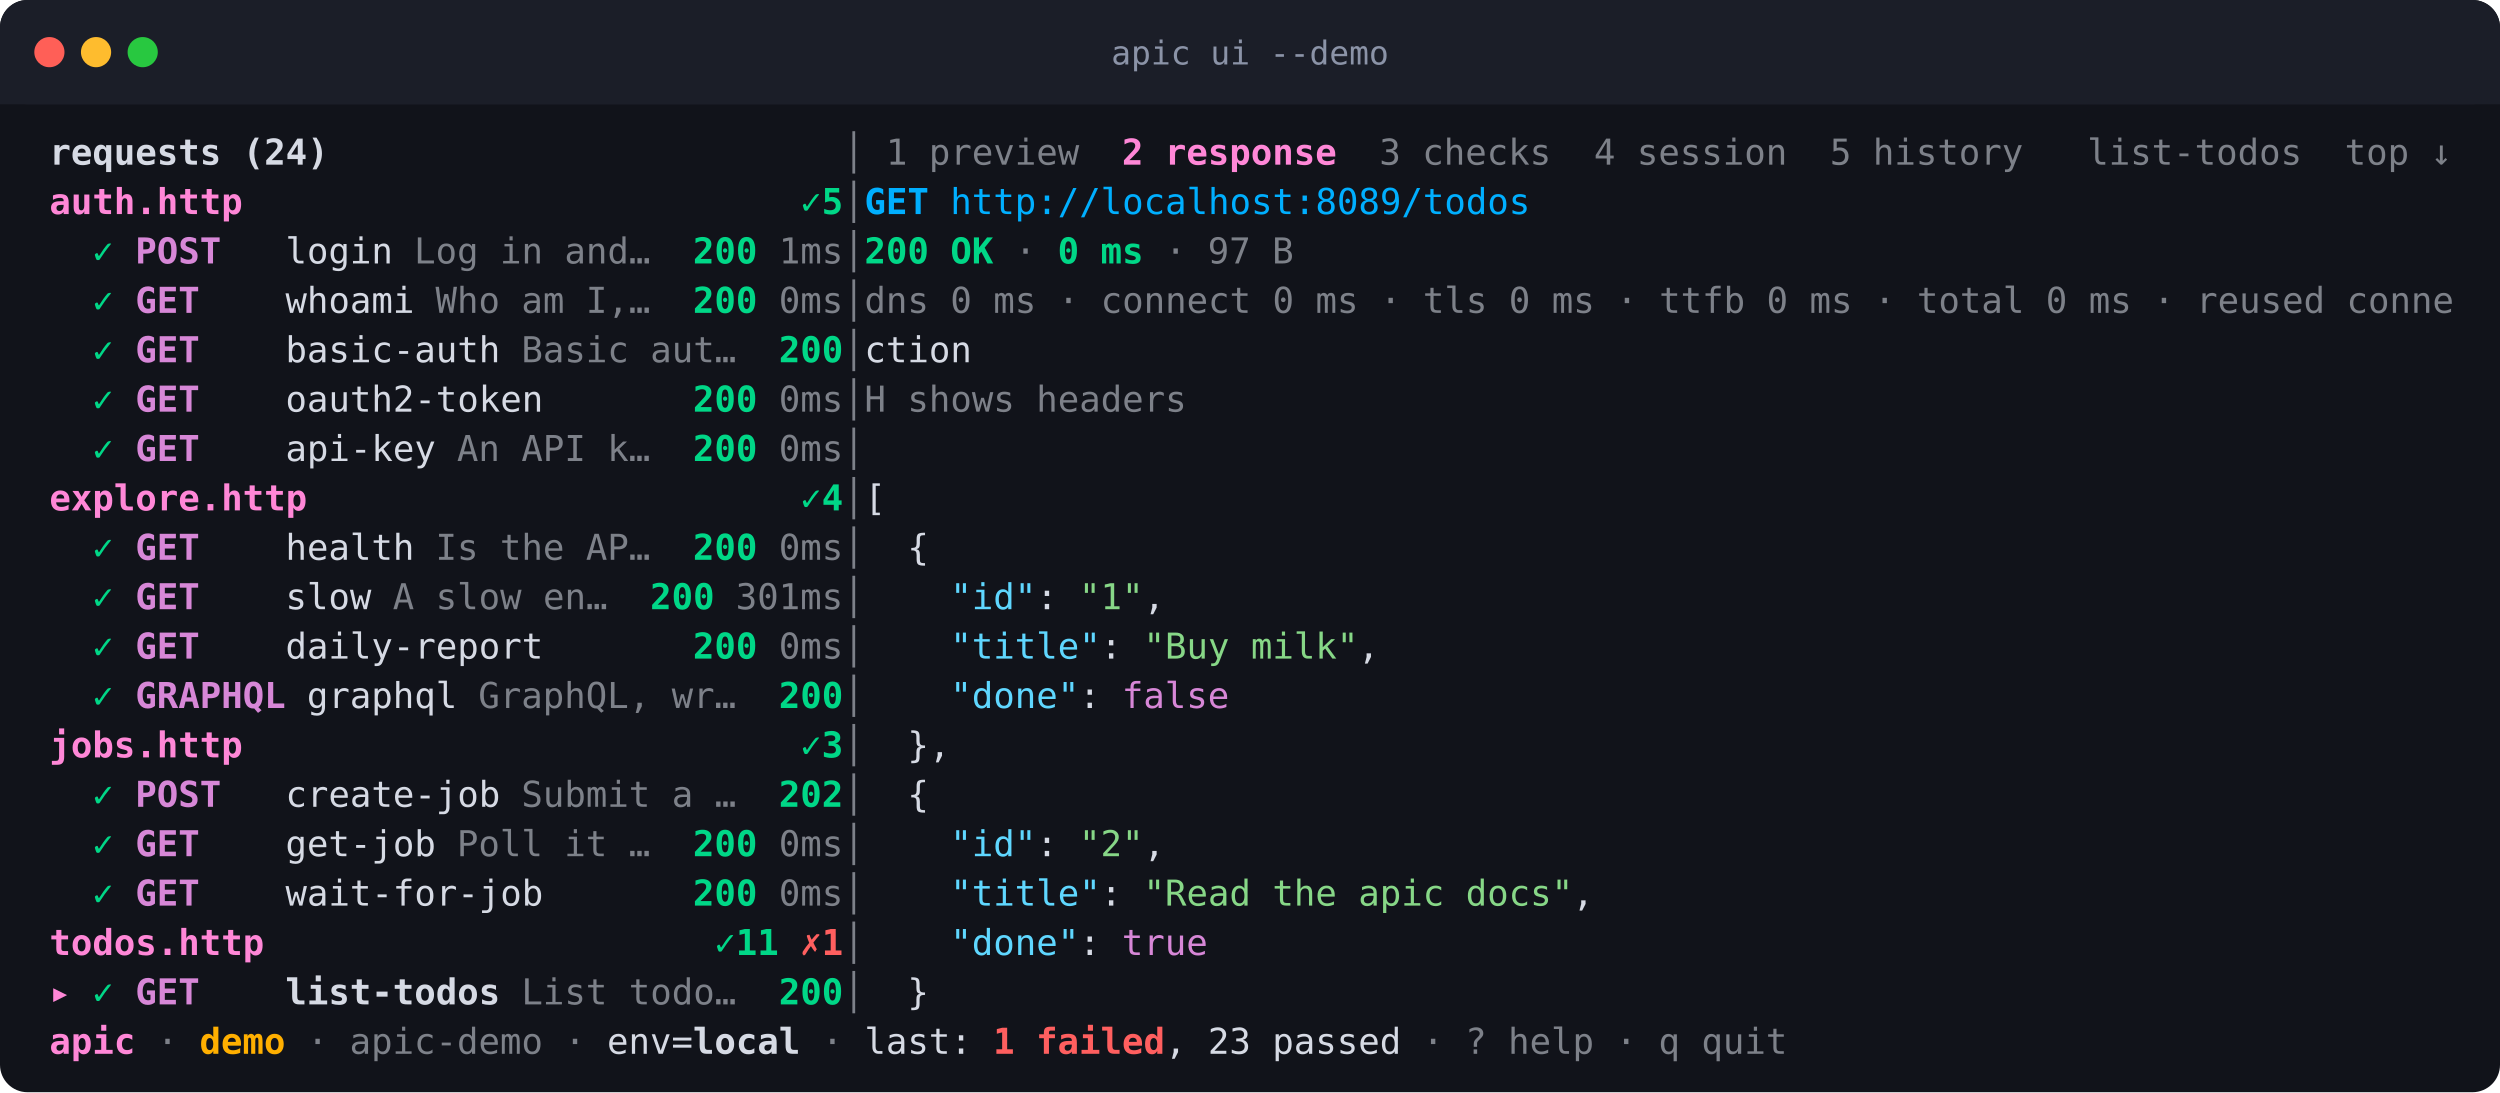
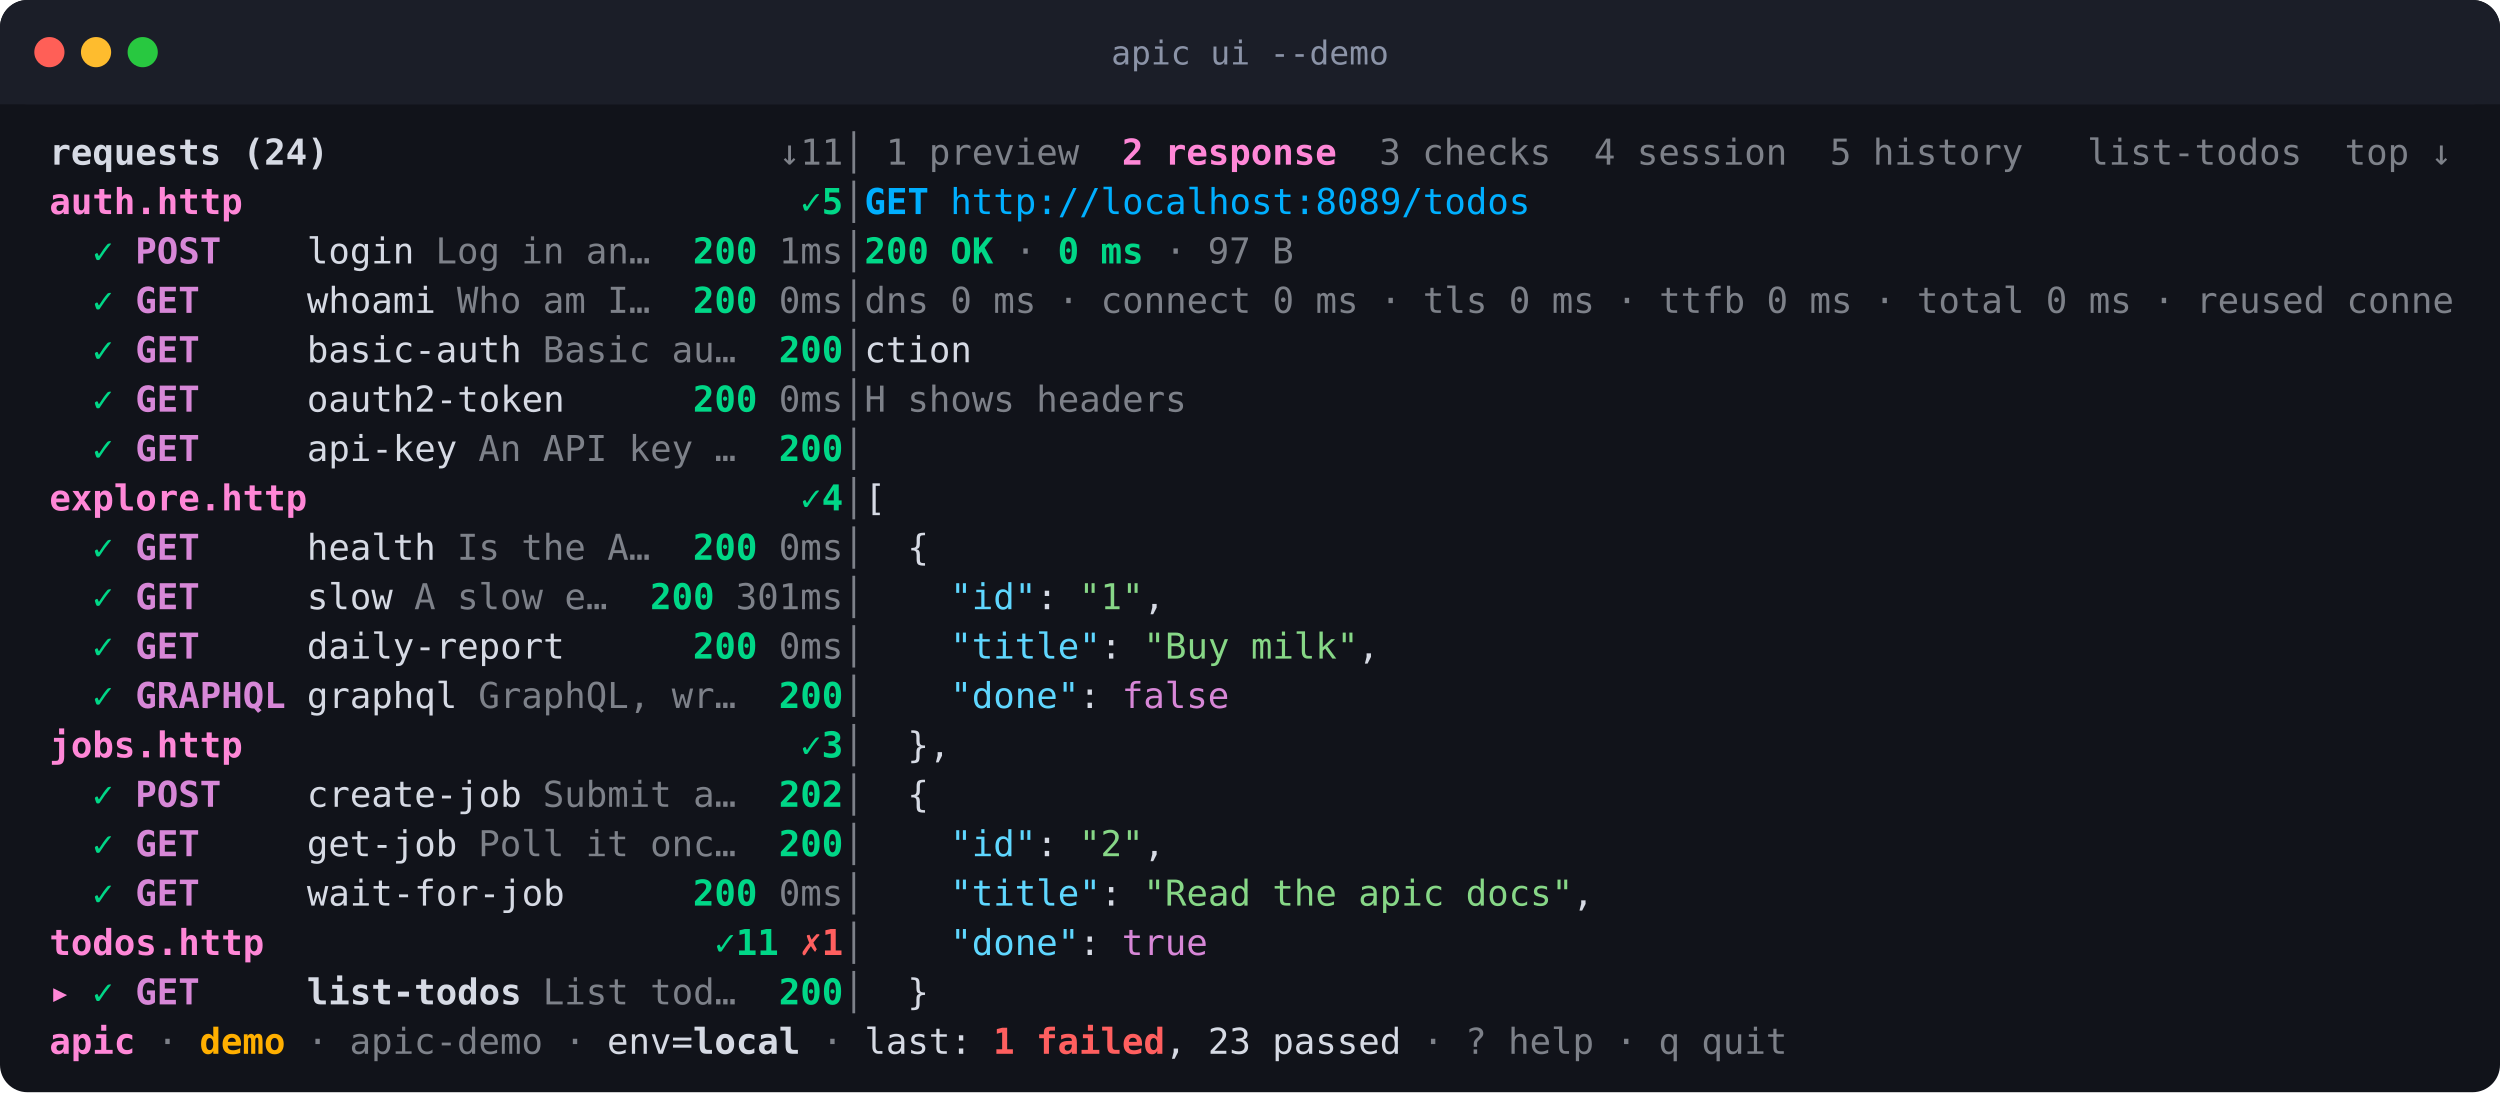
<svg xmlns="http://www.w3.org/2000/svg" width="911" height="398" viewBox="0 0 911 398" font-family="ui-monospace,SFMono-Regular,Menlo,Consolas,monospace" font-size="13">
  <rect width="911" height="398" rx="10" fill="#11131a" />
  <rect width="911" height="38" rx="10" fill="#1b1e28" />
  <rect y="28" width="911" height="10" fill="#1b1e28" />
  <circle cx="18" cy="19" r="5.5" fill="#ff5f57" />
  <circle cx="35" cy="19" r="5.5" fill="#febc2e" />
  <circle cx="52" cy="19" r="5.5" fill="#28c840" />
  <text x="455.5" y="23.5" fill="#8b93a7" text-anchor="middle" font-size="12">apic ui --demo</text>
  <text x="18.0 25.8 33.6 41.5 49.3 57.1 64.9 72.7 80.5 88.4 96.2 104.0 111.8" y="60.0" fill="#d6dae4" font-weight="bold" xml:space="preserve">requests (24)</text>
+   <text x="283.8 291.6 299.4" y="60.0" fill="#d6dae4" opacity="0.55" xml:space="preserve">↓11</text>
  <text x="307.2" y="60.0" fill="#d6dae4" opacity="0.55" xml:space="preserve">│</text>
  <text x="315.0 322.9 330.7 338.5 346.3 354.1 361.9 369.8 377.6 385.4 393.2" y="60.0" fill="#d6dae4" opacity="0.55" xml:space="preserve"> 1 preview </text>
  <text x="401.0 408.8 416.7 424.5 432.3 440.1 447.9 455.7 463.6 471.4 479.2 487.0" y="60.0" fill="#ff87d7" font-weight="bold" xml:space="preserve"> 2 response </text>
  <text x="494.8 502.6 510.5 518.3 526.1 533.9 541.7 549.5 557.4 565.2" y="60.0" fill="#d6dae4" opacity="0.55" xml:space="preserve"> 3 checks </text>
  <text x="573.0 580.8 588.6 596.4 604.3 612.1 619.9 627.7 635.5 643.3 651.2" y="60.0" fill="#d6dae4" opacity="0.55" xml:space="preserve"> 4 session </text>
  <text x="659.0 666.8 674.6 682.4 690.2 698.1 705.9 713.7 721.5 729.3 737.1" y="60.0" fill="#d6dae4" opacity="0.55" xml:space="preserve"> 5 history </text>
  <text x="760.6 768.4 776.2 784.0 791.9 799.7 807.5 815.3 823.1 830.9" y="60.0" fill="#d6dae4" opacity="0.55" xml:space="preserve">list-todos</text>
  <text x="854.4 862.2 870.0 877.8 885.7" y="60.0" fill="#d6dae4" opacity="0.55" xml:space="preserve">top ↓</text>
  <text x="18.0 25.8 33.6 41.5 49.3 57.1 64.9 72.7 80.5" y="78.0" fill="#ff87d7" font-weight="bold" xml:space="preserve">auth.http</text>
  <text x="291.6 299.4" y="78.0" fill="#00d787" font-weight="bold" xml:space="preserve">✓5</text>
  <text x="307.2" y="78.0" fill="#d6dae4" opacity="0.55" xml:space="preserve">│</text>
  <text x="315.0 322.9 330.7" y="78.0" fill="#00afff" font-weight="bold" xml:space="preserve">GET</text>
  <text x="346.3 354.1 361.9 369.8 377.6 385.4 393.2 401.0 408.8 416.7 424.5 432.3 440.1 447.9 455.7 463.6 471.4 479.2 487.0 494.8 502.6 510.5 518.3 526.1 533.9 541.7 549.5" y="78.0" fill="#00afff" xml:space="preserve">http://localhost:8089/todos</text>
  <text x="33.6" y="96.0" fill="#00d787" font-weight="bold" xml:space="preserve">✓</text>
-   <text x="49.3 57.1 64.9 72.7 80.5 88.4" y="96.0" fill="#d787d7" font-weight="bold" xml:space="preserve">POST  </text>
-   <text x="96.2 104.0 111.8 119.6 127.4 135.3 143.1" y="96.0" fill="#d6dae4" xml:space="preserve"> login </text>
-   <text x="150.9 158.7 166.5 174.3 182.2 190.0 197.8 205.6 213.4 221.2 229.1" y="96.0" fill="#d6dae4" opacity="0.55" xml:space="preserve">Log in and…</text>
+   <text x="49.3 57.1 64.9 72.7 80.5 88.4 96.2" y="96.0" fill="#d787d7" font-weight="bold" xml:space="preserve">POST   </text>
+   <text x="104.0 111.8 119.6 127.4 135.3 143.1 150.9" y="96.0" fill="#d6dae4" xml:space="preserve"> login </text>
+   <text x="158.7 166.5 174.3 182.2 190.0 197.8 205.6 213.4 221.2 229.1" y="96.0" fill="#d6dae4" opacity="0.55" xml:space="preserve">Log in an…</text>
  <text x="252.5 260.3 268.1" y="96.0" fill="#00d787" font-weight="bold" xml:space="preserve">200</text>
  <text x="283.8 291.6 299.4" y="96.0" fill="#d6dae4" opacity="0.55" xml:space="preserve">1ms</text>
  <text x="307.2" y="96.0" fill="#d6dae4" opacity="0.55" xml:space="preserve">│</text>
  <text x="315.0 322.9 330.7 338.5 346.3 354.1" y="96.0" fill="#00d787" font-weight="bold" xml:space="preserve">200 OK</text>
  <text x="369.8" y="96.0" fill="#d6dae4" opacity="0.55" xml:space="preserve">·</text>
  <text x="385.4 393.2 401.0 408.8" y="96.0" fill="#00d787" font-weight="bold" xml:space="preserve">0 ms</text>
  <text x="424.5" y="96.0" fill="#d6dae4" opacity="0.55" xml:space="preserve">·</text>
  <text x="440.1 447.9 455.7 463.6" y="96.0" fill="#d6dae4" opacity="0.55" xml:space="preserve">97 B</text>
  <text x="33.6" y="114.0" fill="#00d787" font-weight="bold" xml:space="preserve">✓</text>
-   <text x="49.3 57.1 64.9 72.7 80.5 88.4" y="114.0" fill="#d787d7" font-weight="bold" xml:space="preserve">GET   </text>
-   <text x="96.2 104.0 111.8 119.6 127.4 135.3 143.1 150.9" y="114.0" fill="#d6dae4" xml:space="preserve"> whoami </text>
-   <text x="158.7 166.5 174.3 182.2 190.0 197.8 205.6 213.4 221.2 229.1" y="114.0" fill="#d6dae4" opacity="0.55" xml:space="preserve">Who am I,…</text>
+   <text x="49.3 57.1 64.9 72.7 80.5 88.4 96.2" y="114.0" fill="#d787d7" font-weight="bold" xml:space="preserve">GET    </text>
+   <text x="104.0 111.8 119.6 127.4 135.3 143.1 150.9 158.7" y="114.0" fill="#d6dae4" xml:space="preserve"> whoami </text>
+   <text x="166.5 174.3 182.2 190.0 197.8 205.6 213.4 221.2 229.1" y="114.0" fill="#d6dae4" opacity="0.55" xml:space="preserve">Who am I…</text>
  <text x="252.5 260.3 268.1" y="114.0" fill="#00d787" font-weight="bold" xml:space="preserve">200</text>
  <text x="283.8 291.6 299.4" y="114.0" fill="#d6dae4" opacity="0.55" xml:space="preserve">0ms</text>
  <text x="307.2" y="114.0" fill="#d6dae4" opacity="0.55" xml:space="preserve">│</text>
  <text x="315.0 322.9 330.7 338.5 346.3 354.1 361.9 369.8 377.6 385.4 393.2 401.0 408.8 416.7 424.5 432.3 440.1 447.9 455.7 463.6 471.4 479.2 487.0 494.8 502.6 510.5 518.3 526.1 533.9 541.7 549.5 557.4 565.2 573.0 580.8 588.6 596.4 604.3 612.1 619.9 627.7 635.5 643.3 651.2 659.0 666.8 674.6 682.4 690.2 698.1 705.9 713.7 721.5 729.3 737.1 745.0 752.8 760.6 768.4 776.2 784.0 791.9 799.7 807.5 815.3 823.1 830.9 838.8 846.6 854.4 862.2 870.0 877.8 885.7" y="114.0" fill="#d6dae4" opacity="0.55" xml:space="preserve">dns 0 ms · connect 0 ms · tls 0 ms · ttfb 0 ms · total 0 ms · reused conne</text>
  <text x="33.6" y="132.0" fill="#00d787" font-weight="bold" xml:space="preserve">✓</text>
-   <text x="49.3 57.1 64.9 72.7 80.5 88.4" y="132.0" fill="#d787d7" font-weight="bold" xml:space="preserve">GET   </text>
-   <text x="96.2 104.0 111.8 119.6 127.4 135.3 143.1 150.9 158.7 166.5 174.3 182.2" y="132.0" fill="#d6dae4" xml:space="preserve"> basic-auth </text>
-   <text x="190.0 197.8 205.6 213.4 221.2 229.1 236.9 244.7 252.5 260.3" y="132.0" fill="#d6dae4" opacity="0.55" xml:space="preserve">Basic aut…</text>
+   <text x="49.3 57.1 64.9 72.7 80.5 88.4 96.2" y="132.0" fill="#d787d7" font-weight="bold" xml:space="preserve">GET    </text>
+   <text x="104.0 111.8 119.6 127.4 135.3 143.1 150.9 158.7 166.5 174.3 182.2 190.0" y="132.0" fill="#d6dae4" xml:space="preserve"> basic-auth </text>
+   <text x="197.8 205.6 213.4 221.2 229.1 236.9 244.7 252.5 260.3" y="132.0" fill="#d6dae4" opacity="0.55" xml:space="preserve">Basic au…</text>
  <text x="283.8 291.6 299.4" y="132.0" fill="#00d787" font-weight="bold" xml:space="preserve">200</text>
  <text x="307.2" y="132.0" fill="#d6dae4" opacity="0.55" xml:space="preserve">│</text>
  <text x="315.0 322.9 330.7 338.5 346.3 354.1 361.9 369.8 377.6 385.4 393.2 401.0 408.8 416.7 424.5 432.3 440.1 447.9 455.7 463.6 471.4 479.2 487.0 494.8 502.6 510.5 518.3 526.1 533.9 541.7 549.5 557.4 565.2 573.0 580.8 588.6 596.4 604.3 612.1 619.9 627.7 635.5 643.3 651.2 659.0 666.8 674.6 682.4 690.2 698.1 705.9 713.7 721.5 729.3 737.1 745.0 752.8 760.6 768.4 776.2 784.0 791.9 799.7 807.5 815.3 823.1 830.9 838.8 846.6 854.4 862.2 870.0 877.8 885.7" y="132.0" fill="#d6dae4" xml:space="preserve">ction                                                                     </text>
  <text x="33.6" y="150.0" fill="#00d787" font-weight="bold" xml:space="preserve">✓</text>
-   <text x="49.3 57.1 64.9 72.7 80.5 88.4" y="150.0" fill="#d787d7" font-weight="bold" xml:space="preserve">GET   </text>
-   <text x="96.2 104.0 111.8 119.6 127.4 135.3 143.1 150.9 158.7 166.5 174.3 182.2 190.0 197.8 205.6 213.4 221.2 229.1 236.9 244.7" y="150.0" fill="#d6dae4" xml:space="preserve"> oauth2-token       </text>
+   <text x="49.3 57.1 64.9 72.7 80.5 88.4 96.2" y="150.0" fill="#d787d7" font-weight="bold" xml:space="preserve">GET    </text>
+   <text x="104.0 111.8 119.6 127.4 135.3 143.1 150.9 158.7 166.5 174.3 182.2 190.0 197.8 205.6 213.4 221.2 229.1 236.9 244.7" y="150.0" fill="#d6dae4" xml:space="preserve"> oauth2-token      </text>
  <text x="252.5 260.3 268.1" y="150.0" fill="#00d787" font-weight="bold" xml:space="preserve">200</text>
  <text x="283.8 291.6 299.4" y="150.0" fill="#d6dae4" opacity="0.55" xml:space="preserve">0ms</text>
  <text x="307.2" y="150.0" fill="#d6dae4" opacity="0.55" xml:space="preserve">│</text>
  <text x="315.0 322.9 330.7 338.5 346.3 354.1 361.9 369.8 377.6 385.4 393.2 401.0 408.8 416.7 424.5" y="150.0" fill="#d6dae4" opacity="0.55" xml:space="preserve">H shows headers</text>
  <text x="33.6" y="168.0" fill="#00d787" font-weight="bold" xml:space="preserve">✓</text>
-   <text x="49.3 57.1 64.9 72.7 80.5 88.4" y="168.0" fill="#d787d7" font-weight="bold" xml:space="preserve">GET   </text>
-   <text x="96.2 104.0 111.8 119.6 127.4 135.3 143.1 150.9 158.7" y="168.0" fill="#d6dae4" xml:space="preserve"> api-key </text>
-   <text x="166.5 174.3 182.2 190.0 197.8 205.6 213.4 221.2 229.1" y="168.0" fill="#d6dae4" opacity="0.55" xml:space="preserve">An API k…</text>
-   <text x="252.5 260.3 268.1" y="168.0" fill="#00d787" font-weight="bold" xml:space="preserve">200</text>
-   <text x="283.8 291.6 299.4" y="168.0" fill="#d6dae4" opacity="0.55" xml:space="preserve">0ms</text>
+   <text x="49.3 57.1 64.9 72.7 80.5 88.4 96.2" y="168.0" fill="#d787d7" font-weight="bold" xml:space="preserve">GET    </text>
+   <text x="104.0 111.8 119.6 127.4 135.3 143.1 150.9 158.7 166.5" y="168.0" fill="#d6dae4" xml:space="preserve"> api-key </text>
+   <text x="174.3 182.2 190.0 197.8 205.6 213.4 221.2 229.1 236.9 244.7 252.5 260.3" y="168.0" fill="#d6dae4" opacity="0.55" xml:space="preserve">An API key …</text>
+   <text x="283.8 291.6 299.4" y="168.0" fill="#00d787" font-weight="bold" xml:space="preserve">200</text>
  <text x="307.2" y="168.0" fill="#d6dae4" opacity="0.55" xml:space="preserve">│</text>
  <text x="18.0 25.8 33.6 41.5 49.3 57.1 64.9 72.7 80.5 88.4 96.2 104.0" y="186.0" fill="#ff87d7" font-weight="bold" xml:space="preserve">explore.http</text>
  <text x="291.6 299.4" y="186.0" fill="#00d787" font-weight="bold" xml:space="preserve">✓4</text>
  <text x="307.2" y="186.0" fill="#d6dae4" opacity="0.55" xml:space="preserve">│</text>
  <text x="315.0 322.9 330.7 338.5 346.3 354.1 361.9 369.8 377.6 385.4 393.2 401.0 408.8 416.7 424.5 432.3 440.1 447.9 455.7 463.6 471.4 479.2 487.0 494.8 502.6 510.5 518.3 526.1 533.9 541.7 549.5 557.4 565.2 573.0 580.8 588.6 596.4 604.3 612.1 619.9 627.7 635.5 643.3 651.2 659.0 666.8 674.6 682.4 690.2 698.1 705.9 713.7 721.5 729.3 737.1 745.0 752.8 760.6 768.4 776.2 784.0 791.9 799.7 807.5 815.3 823.1 830.9 838.8 846.6 854.4 862.2 870.0 877.8 885.7" y="186.0" fill="#d6dae4" xml:space="preserve">[                                                                         </text>
  <text x="33.6" y="204.0" fill="#00d787" font-weight="bold" xml:space="preserve">✓</text>
-   <text x="49.3 57.1 64.9 72.7 80.5 88.4" y="204.0" fill="#d787d7" font-weight="bold" xml:space="preserve">GET   </text>
-   <text x="96.2 104.0 111.8 119.6 127.4 135.3 143.1 150.9" y="204.0" fill="#d6dae4" xml:space="preserve"> health </text>
-   <text x="158.7 166.5 174.3 182.2 190.0 197.8 205.6 213.4 221.2 229.1" y="204.0" fill="#d6dae4" opacity="0.55" xml:space="preserve">Is the AP…</text>
+   <text x="49.3 57.1 64.9 72.7 80.5 88.4 96.2" y="204.0" fill="#d787d7" font-weight="bold" xml:space="preserve">GET    </text>
+   <text x="104.0 111.8 119.6 127.4 135.3 143.1 150.9 158.7" y="204.0" fill="#d6dae4" xml:space="preserve"> health </text>
+   <text x="166.5 174.3 182.2 190.0 197.8 205.6 213.4 221.2 229.1" y="204.0" fill="#d6dae4" opacity="0.55" xml:space="preserve">Is the A…</text>
  <text x="252.5 260.3 268.1" y="204.0" fill="#00d787" font-weight="bold" xml:space="preserve">200</text>
  <text x="283.8 291.6 299.4" y="204.0" fill="#d6dae4" opacity="0.55" xml:space="preserve">0ms</text>
  <text x="307.2" y="204.0" fill="#d6dae4" opacity="0.55" xml:space="preserve">│</text>
  <text x="315.0 322.9 330.7 338.5 346.3 354.1 361.9 369.8 377.6 385.4 393.2 401.0 408.8 416.7 424.5 432.3 440.1 447.9 455.7 463.6 471.4 479.2 487.0 494.8 502.6 510.5 518.3 526.1 533.9 541.7 549.5 557.4 565.2 573.0 580.8 588.6 596.4 604.3 612.1 619.9 627.7 635.5 643.3 651.2 659.0 666.8 674.6 682.4 690.2 698.1 705.9 713.7 721.5 729.3 737.1 745.0 752.8 760.6 768.4 776.2 784.0 791.9 799.7 807.5 815.3 823.1 830.9 838.8 846.6 854.4 862.2 870.0 877.8 885.7" y="204.0" fill="#d6dae4" xml:space="preserve">  {                                                                       </text>
  <text x="33.6" y="222.0" fill="#00d787" font-weight="bold" xml:space="preserve">✓</text>
-   <text x="49.3 57.1 64.9 72.7 80.5 88.4" y="222.0" fill="#d787d7" font-weight="bold" xml:space="preserve">GET   </text>
-   <text x="96.2 104.0 111.8 119.6 127.4 135.3" y="222.0" fill="#d6dae4" xml:space="preserve"> slow </text>
-   <text x="143.1 150.9 158.7 166.5 174.3 182.2 190.0 197.8 205.6 213.4" y="222.0" fill="#d6dae4" opacity="0.55" xml:space="preserve">A slow en…</text>
+   <text x="49.3 57.1 64.9 72.7 80.5 88.4 96.2" y="222.0" fill="#d787d7" font-weight="bold" xml:space="preserve">GET    </text>
+   <text x="104.0 111.8 119.6 127.4 135.3 143.1" y="222.0" fill="#d6dae4" xml:space="preserve"> slow </text>
+   <text x="150.9 158.7 166.5 174.3 182.2 190.0 197.8 205.6 213.4" y="222.0" fill="#d6dae4" opacity="0.55" xml:space="preserve">A slow e…</text>
  <text x="236.9 244.7 252.5" y="222.0" fill="#00d787" font-weight="bold" xml:space="preserve">200</text>
  <text x="268.1 276.0 283.8 291.6 299.4" y="222.0" fill="#d6dae4" opacity="0.55" xml:space="preserve">301ms</text>
  <text x="307.2" y="222.0" fill="#d6dae4" opacity="0.55" xml:space="preserve">│</text>
  <text x="346.3 354.1 361.9 369.8" y="222.0" fill="#5fd7ff" xml:space="preserve">"id"</text>
  <text x="377.6 385.4" y="222.0" fill="#d6dae4" xml:space="preserve">: </text>
  <text x="393.2 401.0 408.8" y="222.0" fill="#87d787" xml:space="preserve">"1"</text>
  <text x="416.7 424.5 432.3 440.1 447.9 455.7 463.6 471.4 479.2 487.0 494.8 502.6 510.5 518.3 526.1 533.9 541.7 549.5 557.4 565.2 573.0 580.8 588.6 596.4 604.3 612.1 619.9 627.7 635.5 643.3 651.2 659.0 666.8 674.6 682.4 690.2 698.1 705.9 713.7 721.5 729.3 737.1 745.0 752.8 760.6 768.4 776.2 784.0 791.9 799.7 807.5 815.3 823.1 830.9 838.8 846.6 854.4 862.2 870.0 877.8 885.7" y="222.0" fill="#d6dae4" xml:space="preserve">,                                                            </text>
  <text x="33.6" y="240.0" fill="#00d787" font-weight="bold" xml:space="preserve">✓</text>
-   <text x="49.3 57.1 64.9 72.7 80.5 88.4" y="240.0" fill="#d787d7" font-weight="bold" xml:space="preserve">GET   </text>
-   <text x="96.2 104.0 111.8 119.6 127.4 135.3 143.1 150.9 158.7 166.5 174.3 182.2 190.0 197.8 205.6 213.4 221.2 229.1 236.9 244.7" y="240.0" fill="#d6dae4" xml:space="preserve"> daily-report       </text>
+   <text x="49.3 57.1 64.9 72.7 80.5 88.4 96.2" y="240.0" fill="#d787d7" font-weight="bold" xml:space="preserve">GET    </text>
+   <text x="104.0 111.8 119.6 127.4 135.3 143.1 150.9 158.7 166.5 174.3 182.2 190.0 197.8 205.6 213.4 221.2 229.1 236.9 244.7" y="240.0" fill="#d6dae4" xml:space="preserve"> daily-report      </text>
  <text x="252.5 260.3 268.1" y="240.0" fill="#00d787" font-weight="bold" xml:space="preserve">200</text>
  <text x="283.8 291.6 299.4" y="240.0" fill="#d6dae4" opacity="0.55" xml:space="preserve">0ms</text>
  <text x="307.2" y="240.0" fill="#d6dae4" opacity="0.55" xml:space="preserve">│</text>
  <text x="346.3 354.1 361.9 369.8 377.6 385.4 393.2" y="240.0" fill="#5fd7ff" xml:space="preserve">"title"</text>
  <text x="401.0 408.8" y="240.0" fill="#d6dae4" xml:space="preserve">: </text>
  <text x="416.7 424.5 432.3 440.1 447.9 455.7 463.6 471.4 479.2 487.0" y="240.0" fill="#87d787" xml:space="preserve">"Buy milk"</text>
  <text x="494.8 502.6 510.5 518.3 526.1 533.9 541.7 549.5 557.4 565.2 573.0 580.8 588.6 596.4 604.3 612.1 619.9 627.7 635.5 643.3 651.2 659.0 666.8 674.6 682.4 690.2 698.1 705.9 713.7 721.5 729.3 737.1 745.0 752.8 760.6 768.4 776.2 784.0 791.9 799.7 807.5 815.3 823.1 830.9 838.8 846.6 854.4 862.2 870.0 877.8 885.7" y="240.0" fill="#d6dae4" xml:space="preserve">,                                                  </text>
  <text x="33.6" y="258.0" fill="#00d787" font-weight="bold" xml:space="preserve">✓</text>
  <text x="49.3 57.1 64.9 72.7 80.5 88.4 96.2" y="258.0" fill="#d787d7" font-weight="bold" xml:space="preserve">GRAPHQL</text>
  <text x="104.0 111.8 119.6 127.4 135.3 143.1 150.9 158.7 166.5" y="258.0" fill="#d6dae4" xml:space="preserve"> graphql </text>
  <text x="174.3 182.2 190.0 197.8 205.6 213.4 221.2 229.1 236.9 244.7 252.5 260.3" y="258.0" fill="#d6dae4" opacity="0.55" xml:space="preserve">GraphQL, wr…</text>
  <text x="283.8 291.6 299.4" y="258.0" fill="#00d787" font-weight="bold" xml:space="preserve">200</text>
  <text x="307.2" y="258.0" fill="#d6dae4" opacity="0.55" xml:space="preserve">│</text>
  <text x="346.3 354.1 361.9 369.8 377.6 385.4" y="258.0" fill="#5fd7ff" xml:space="preserve">"done"</text>
  <text x="393.2 401.0" y="258.0" fill="#d6dae4" xml:space="preserve">: </text>
  <text x="408.8 416.7 424.5 432.3 440.1" y="258.0" fill="#d787d7" xml:space="preserve">false</text>
  <text x="18.0 25.8 33.6 41.5 49.3 57.1 64.9 72.7 80.5" y="276.0" fill="#ff87d7" font-weight="bold" xml:space="preserve">jobs.http</text>
  <text x="291.6 299.4" y="276.0" fill="#00d787" font-weight="bold" xml:space="preserve">✓3</text>
  <text x="307.2" y="276.0" fill="#d6dae4" opacity="0.55" xml:space="preserve">│</text>
  <text x="315.0 322.9 330.7 338.5 346.3 354.1 361.9 369.8 377.6 385.4 393.2 401.0 408.8 416.7 424.5 432.3 440.1 447.9 455.7 463.6 471.4 479.2 487.0 494.8 502.6 510.5 518.3 526.1 533.9 541.7 549.5 557.4 565.2 573.0 580.8 588.6 596.4 604.3 612.1 619.9 627.7 635.5 643.3 651.2 659.0 666.8 674.6 682.4 690.2 698.1 705.9 713.7 721.5 729.3 737.1 745.0 752.8 760.6 768.4 776.2 784.0 791.9 799.7 807.5 815.3 823.1 830.9 838.8 846.6 854.4 862.2 870.0 877.8 885.7" y="276.0" fill="#d6dae4" xml:space="preserve">  },                                                                      </text>
  <text x="33.6" y="294.0" fill="#00d787" font-weight="bold" xml:space="preserve">✓</text>
-   <text x="49.3 57.1 64.9 72.7 80.5 88.4" y="294.0" fill="#d787d7" font-weight="bold" xml:space="preserve">POST  </text>
-   <text x="96.2 104.0 111.8 119.6 127.4 135.3 143.1 150.9 158.7 166.5 174.3 182.2" y="294.0" fill="#d6dae4" xml:space="preserve"> create-job </text>
-   <text x="190.0 197.8 205.6 213.4 221.2 229.1 236.9 244.7 252.5 260.3" y="294.0" fill="#d6dae4" opacity="0.55" xml:space="preserve">Submit a …</text>
+   <text x="49.3 57.1 64.9 72.7 80.5 88.4 96.2" y="294.0" fill="#d787d7" font-weight="bold" xml:space="preserve">POST   </text>
+   <text x="104.0 111.8 119.6 127.4 135.3 143.1 150.9 158.7 166.5 174.3 182.2 190.0" y="294.0" fill="#d6dae4" xml:space="preserve"> create-job </text>
+   <text x="197.8 205.6 213.4 221.2 229.1 236.9 244.7 252.5 260.3" y="294.0" fill="#d6dae4" opacity="0.55" xml:space="preserve">Submit a…</text>
  <text x="283.8 291.6 299.4" y="294.0" fill="#00d787" font-weight="bold" xml:space="preserve">202</text>
  <text x="307.2" y="294.0" fill="#d6dae4" opacity="0.55" xml:space="preserve">│</text>
  <text x="315.0 322.9 330.7 338.5 346.3 354.1 361.9 369.8 377.6 385.4 393.2 401.0 408.8 416.7 424.5 432.3 440.1 447.9 455.7 463.6 471.4 479.2 487.0 494.8 502.6 510.5 518.3 526.1 533.9 541.7 549.5 557.4 565.2 573.0 580.8 588.6 596.4 604.3 612.1 619.9 627.7 635.5 643.3 651.2 659.0 666.8 674.6 682.4 690.2 698.1 705.9 713.7 721.5 729.3 737.1 745.0 752.8 760.6 768.4 776.2 784.0 791.9 799.7 807.5 815.3 823.1 830.9 838.8 846.6 854.4 862.2 870.0 877.8 885.7" y="294.0" fill="#d6dae4" xml:space="preserve">  {                                                                       </text>
  <text x="33.6" y="312.0" fill="#00d787" font-weight="bold" xml:space="preserve">✓</text>
-   <text x="49.3 57.1 64.9 72.7 80.5 88.4" y="312.0" fill="#d787d7" font-weight="bold" xml:space="preserve">GET   </text>
-   <text x="96.2 104.0 111.8 119.6 127.4 135.3 143.1 150.9 158.7" y="312.0" fill="#d6dae4" xml:space="preserve"> get-job </text>
-   <text x="166.5 174.3 182.2 190.0 197.8 205.6 213.4 221.2 229.1" y="312.0" fill="#d6dae4" opacity="0.55" xml:space="preserve">Poll it …</text>
-   <text x="252.5 260.3 268.1" y="312.0" fill="#00d787" font-weight="bold" xml:space="preserve">200</text>
-   <text x="283.8 291.6 299.4" y="312.0" fill="#d6dae4" opacity="0.55" xml:space="preserve">0ms</text>
+   <text x="49.3 57.1 64.9 72.7 80.5 88.4 96.2" y="312.0" fill="#d787d7" font-weight="bold" xml:space="preserve">GET    </text>
+   <text x="104.0 111.8 119.6 127.4 135.3 143.1 150.9 158.7 166.5" y="312.0" fill="#d6dae4" xml:space="preserve"> get-job </text>
+   <text x="174.3 182.2 190.0 197.8 205.6 213.4 221.2 229.1 236.9 244.7 252.5 260.3" y="312.0" fill="#d6dae4" opacity="0.55" xml:space="preserve">Poll it onc…</text>
+   <text x="283.8 291.6 299.4" y="312.0" fill="#00d787" font-weight="bold" xml:space="preserve">200</text>
  <text x="307.2" y="312.0" fill="#d6dae4" opacity="0.55" xml:space="preserve">│</text>
  <text x="346.3 354.1 361.9 369.8" y="312.0" fill="#5fd7ff" xml:space="preserve">"id"</text>
  <text x="377.6 385.4" y="312.0" fill="#d6dae4" xml:space="preserve">: </text>
  <text x="393.2 401.0 408.8" y="312.0" fill="#87d787" xml:space="preserve">"2"</text>
  <text x="416.7 424.5 432.3 440.1 447.9 455.7 463.6 471.4 479.2 487.0 494.8 502.6 510.5 518.3 526.1 533.9 541.7 549.5 557.4 565.2 573.0 580.8 588.6 596.4 604.3 612.1 619.9 627.7 635.5 643.3 651.2 659.0 666.8 674.6 682.4 690.2 698.1 705.9 713.7 721.5 729.3 737.1 745.0 752.8 760.6 768.4 776.2 784.0 791.9 799.7 807.5 815.3 823.1 830.9 838.8 846.6 854.4 862.2 870.0 877.8 885.7" y="312.0" fill="#d6dae4" xml:space="preserve">,                                                            </text>
  <text x="33.6" y="330.0" fill="#00d787" font-weight="bold" xml:space="preserve">✓</text>
-   <text x="49.3 57.1 64.9 72.7 80.5 88.4" y="330.0" fill="#d787d7" font-weight="bold" xml:space="preserve">GET   </text>
-   <text x="96.2 104.0 111.8 119.6 127.4 135.3 143.1 150.9 158.7 166.5 174.3 182.2 190.0 197.8 205.6 213.4 221.2 229.1 236.9 244.7" y="330.0" fill="#d6dae4" xml:space="preserve"> wait-for-job       </text>
+   <text x="49.3 57.1 64.9 72.7 80.5 88.4 96.2" y="330.0" fill="#d787d7" font-weight="bold" xml:space="preserve">GET    </text>
+   <text x="104.0 111.8 119.6 127.4 135.3 143.1 150.9 158.7 166.5 174.3 182.2 190.0 197.8 205.6 213.4 221.2 229.1 236.9 244.7" y="330.0" fill="#d6dae4" xml:space="preserve"> wait-for-job      </text>
  <text x="252.5 260.3 268.1" y="330.0" fill="#00d787" font-weight="bold" xml:space="preserve">200</text>
  <text x="283.8 291.6 299.4" y="330.0" fill="#d6dae4" opacity="0.55" xml:space="preserve">0ms</text>
  <text x="307.2" y="330.0" fill="#d6dae4" opacity="0.55" xml:space="preserve">│</text>
  <text x="346.3 354.1 361.9 369.8 377.6 385.4 393.2" y="330.0" fill="#5fd7ff" xml:space="preserve">"title"</text>
  <text x="401.0 408.8" y="330.0" fill="#d6dae4" xml:space="preserve">: </text>
  <text x="416.7 424.5 432.3 440.1 447.9 455.7 463.6 471.4 479.2 487.0 494.8 502.6 510.5 518.3 526.1 533.9 541.7 549.5 557.4 565.2" y="330.0" fill="#87d787" xml:space="preserve">"Read the apic docs"</text>
  <text x="573.0 580.8 588.6 596.4 604.3 612.1 619.9 627.7 635.5 643.3 651.2 659.0 666.8 674.6 682.4 690.2 698.1 705.9 713.7 721.5 729.3 737.1 745.0 752.8 760.6 768.4 776.2 784.0 791.9 799.7 807.5 815.3 823.1 830.9 838.8 846.6 854.4 862.2 870.0 877.8 885.7" y="330.0" fill="#d6dae4" xml:space="preserve">,                                        </text>
  <text x="18.0 25.8 33.6 41.5 49.3 57.1 64.9 72.7 80.5 88.4" y="348.0" fill="#ff87d7" font-weight="bold" xml:space="preserve">todos.http</text>
  <text x="260.3 268.1 276.0" y="348.0" fill="#00d787" font-weight="bold" xml:space="preserve">✓11</text>
  <text x="291.6 299.4" y="348.0" fill="#ff5f5f" font-weight="bold" xml:space="preserve">✗1</text>
  <text x="307.2" y="348.0" fill="#d6dae4" opacity="0.55" xml:space="preserve">│</text>
  <text x="346.3 354.1 361.9 369.8 377.6 385.4" y="348.0" fill="#5fd7ff" xml:space="preserve">"done"</text>
  <text x="393.2 401.0" y="348.0" fill="#d6dae4" xml:space="preserve">: </text>
  <text x="408.8 416.7 424.5 432.3" y="348.0" fill="#d787d7" xml:space="preserve">true</text>
  <text x="18.0 25.8" y="366.0" fill="#ff87d7" font-weight="bold" xml:space="preserve">▸ </text>
  <text x="33.6" y="366.0" fill="#00d787" font-weight="bold" xml:space="preserve">✓</text>
-   <text x="49.3 57.1 64.9 72.7 80.5 88.4" y="366.0" fill="#d787d7" font-weight="bold" xml:space="preserve">GET   </text>
-   <text x="104.0 111.8 119.6 127.4 135.3 143.1 150.9 158.7 166.5 174.3" y="366.0" fill="#d6dae4" font-weight="bold" xml:space="preserve">list-todos</text>
-   <text x="190.0 197.8 205.6 213.4 221.2 229.1 236.9 244.7 252.5 260.3" y="366.0" fill="#d6dae4" opacity="0.55" xml:space="preserve">List todo…</text>
+   <text x="49.3 57.1 64.9 72.7 80.5 88.4 96.2" y="366.0" fill="#d787d7" font-weight="bold" xml:space="preserve">GET    </text>
+   <text x="111.8 119.6 127.4 135.3 143.1 150.9 158.7 166.5 174.3 182.2" y="366.0" fill="#d6dae4" font-weight="bold" xml:space="preserve">list-todos</text>
+   <text x="197.8 205.6 213.4 221.2 229.1 236.9 244.7 252.5 260.3" y="366.0" fill="#d6dae4" opacity="0.55" xml:space="preserve">List tod…</text>
  <text x="283.8 291.6 299.4" y="366.0" fill="#00d787" font-weight="bold" xml:space="preserve">200</text>
  <text x="307.2" y="366.0" fill="#d6dae4" opacity="0.55" xml:space="preserve">│</text>
  <text x="315.0 322.9 330.7 338.5 346.3 354.1 361.9 369.8 377.6 385.4 393.2 401.0 408.8 416.7 424.5 432.3 440.1 447.9 455.7 463.6 471.4 479.2 487.0 494.8 502.6 510.5 518.3 526.1 533.9 541.7 549.5 557.4 565.2 573.0 580.8 588.6 596.4 604.3 612.1 619.9 627.7 635.5 643.3 651.2 659.0 666.8 674.6 682.4 690.2 698.1 705.9 713.7 721.5 729.3 737.1 745.0 752.8 760.6 768.4 776.2 784.0 791.9 799.7 807.5 815.3 823.1 830.9 838.8 846.6 854.4 862.2 870.0 877.8 885.7" y="366.0" fill="#d6dae4" xml:space="preserve">  }                                                                       </text>
  <text x="18.0 25.8 33.6 41.5" y="384.0" fill="#ff87d7" font-weight="bold" xml:space="preserve">apic</text>
  <text x="49.3 57.1 64.9" y="384.0" fill="#d6dae4" opacity="0.55" xml:space="preserve"> · </text>
  <text x="72.7 80.5 88.4 96.2" y="384.0" fill="#ffaf00" font-weight="bold" xml:space="preserve">demo</text>
  <text x="104.0 111.8 119.6" y="384.0" fill="#d6dae4" opacity="0.55" xml:space="preserve"> · </text>
  <text x="127.4 135.3 143.1 150.9 158.7 166.5 174.3 182.2 190.0" y="384.0" fill="#d6dae4" opacity="0.55" xml:space="preserve">apic-demo</text>
  <text x="197.8 205.6 213.4" y="384.0" fill="#d6dae4" opacity="0.55" xml:space="preserve"> · </text>
  <text x="221.2 229.1 236.9 244.7" y="384.0" fill="#d6dae4" xml:space="preserve">env=</text>
  <text x="252.5 260.3 268.1 276.0 283.8" y="384.0" fill="#d6dae4" font-weight="bold" xml:space="preserve">local</text>
  <text x="291.6 299.4 307.2" y="384.0" fill="#d6dae4" opacity="0.55" xml:space="preserve"> · </text>
  <text x="315.0 322.9 330.7 338.5 346.3 354.1" y="384.0" fill="#d6dae4" xml:space="preserve">last: </text>
  <text x="361.9 369.8 377.6 385.4 393.2 401.0 408.8 416.7" y="384.0" fill="#ff5f5f" font-weight="bold" xml:space="preserve">1 failed</text>
  <text x="424.5 432.3 440.1 447.9 455.7 463.6 471.4 479.2 487.0 494.8 502.6" y="384.0" fill="#d6dae4" xml:space="preserve">, 23 passed</text>
  <text x="510.5 518.3 526.1" y="384.0" fill="#d6dae4" opacity="0.55" xml:space="preserve"> · </text>
  <text x="533.9 541.7 549.5 557.4 565.2 573.0 580.8 588.6 596.4 604.3 612.1 619.9 627.7 635.5 643.3" y="384.0" fill="#d6dae4" opacity="0.55" xml:space="preserve">? help · q quit</text>
</svg>
